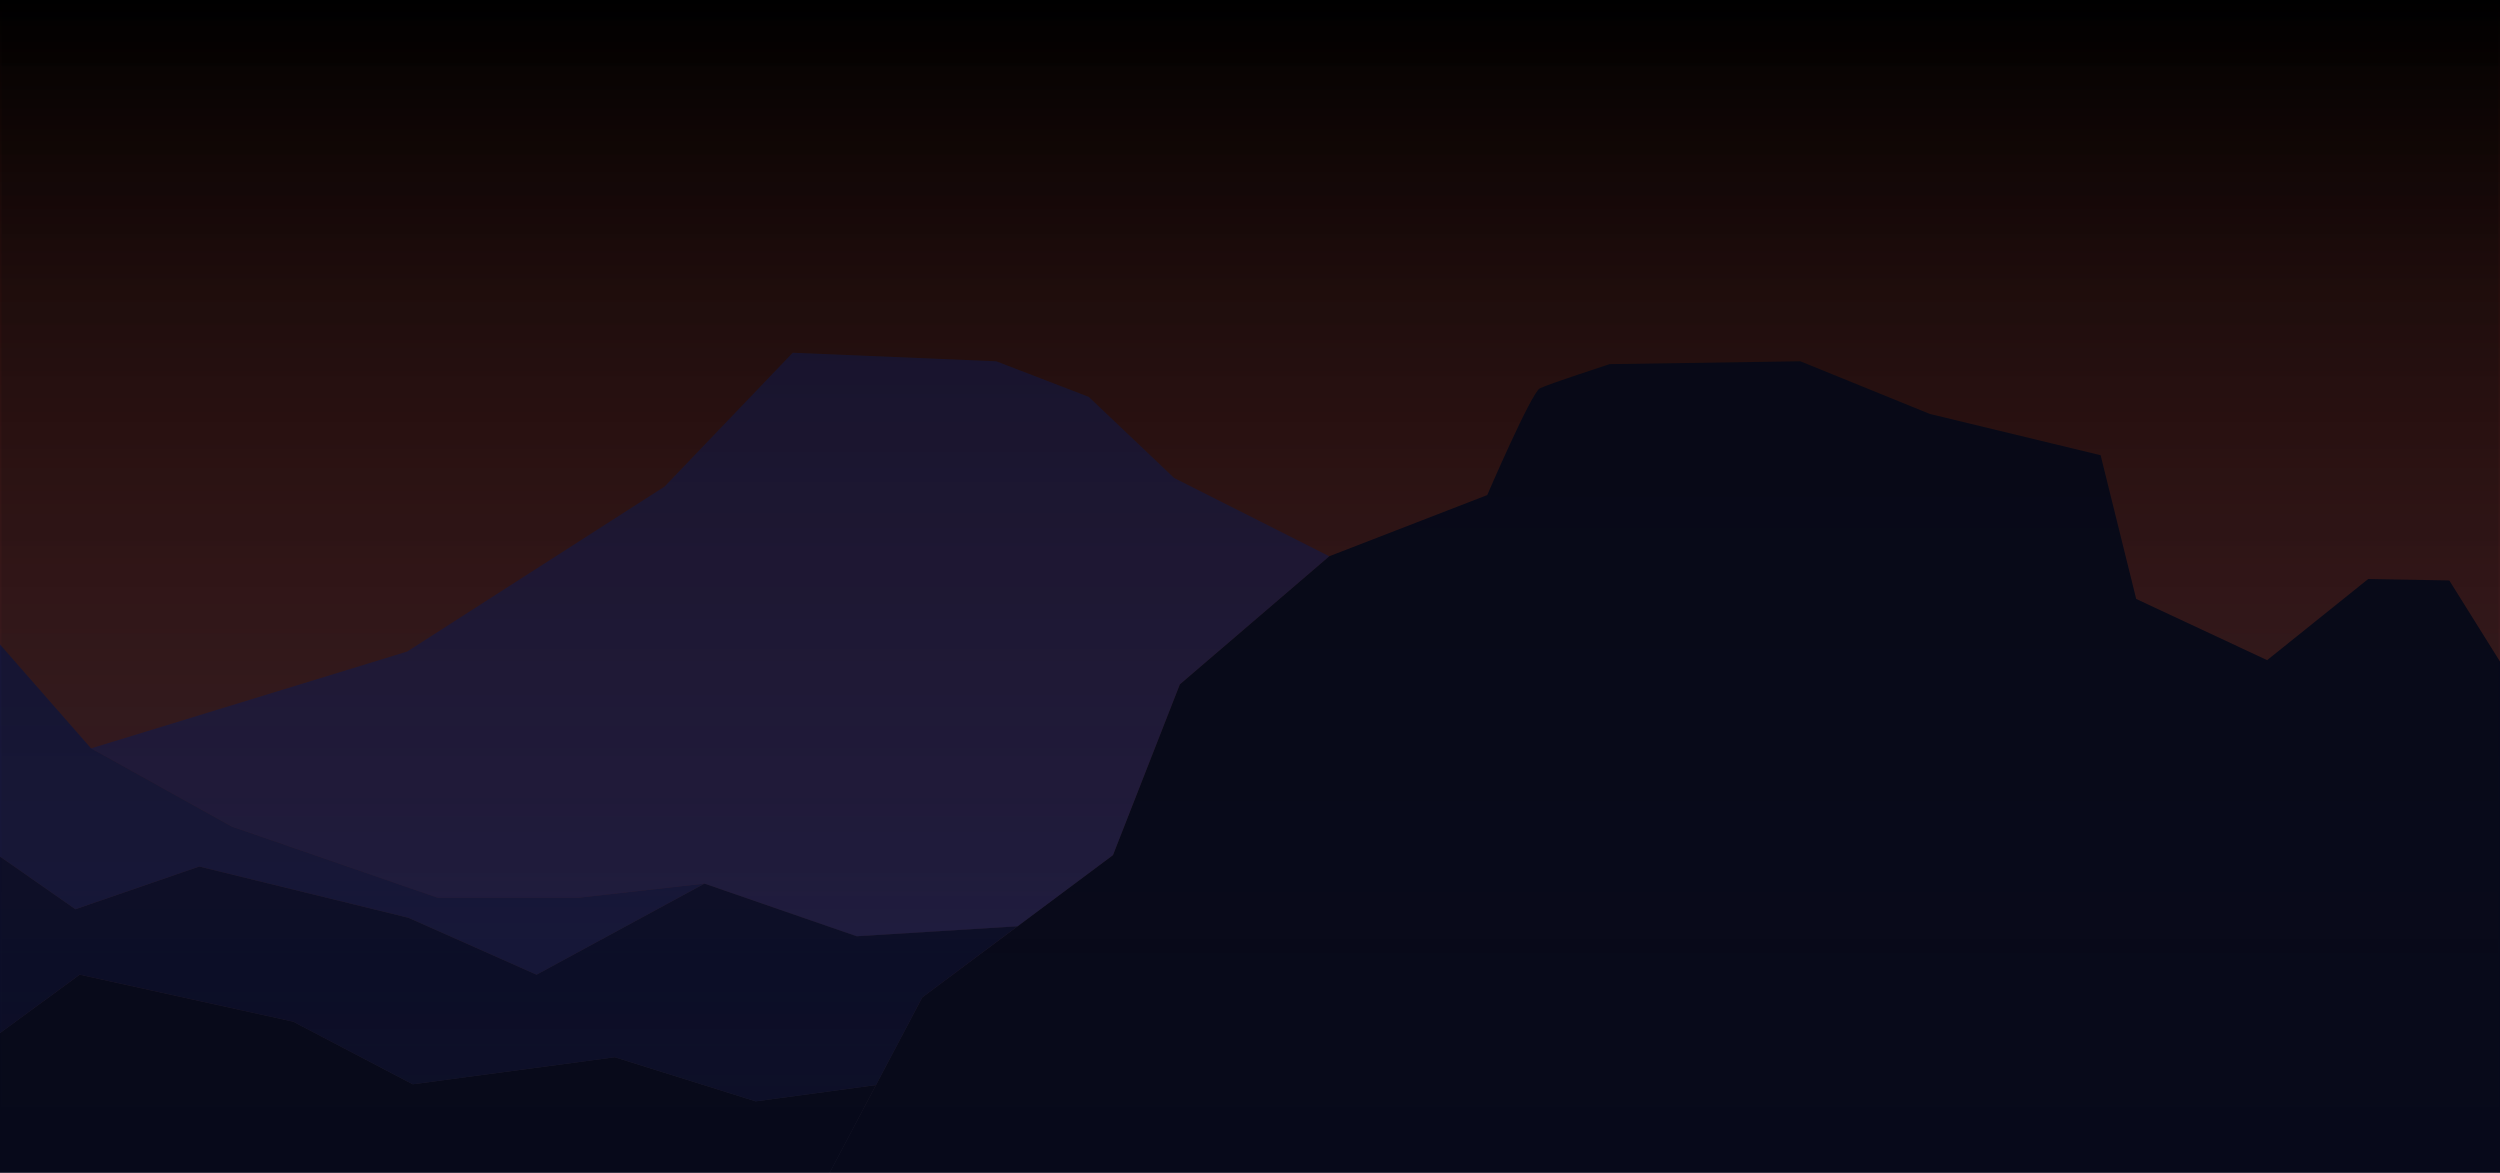
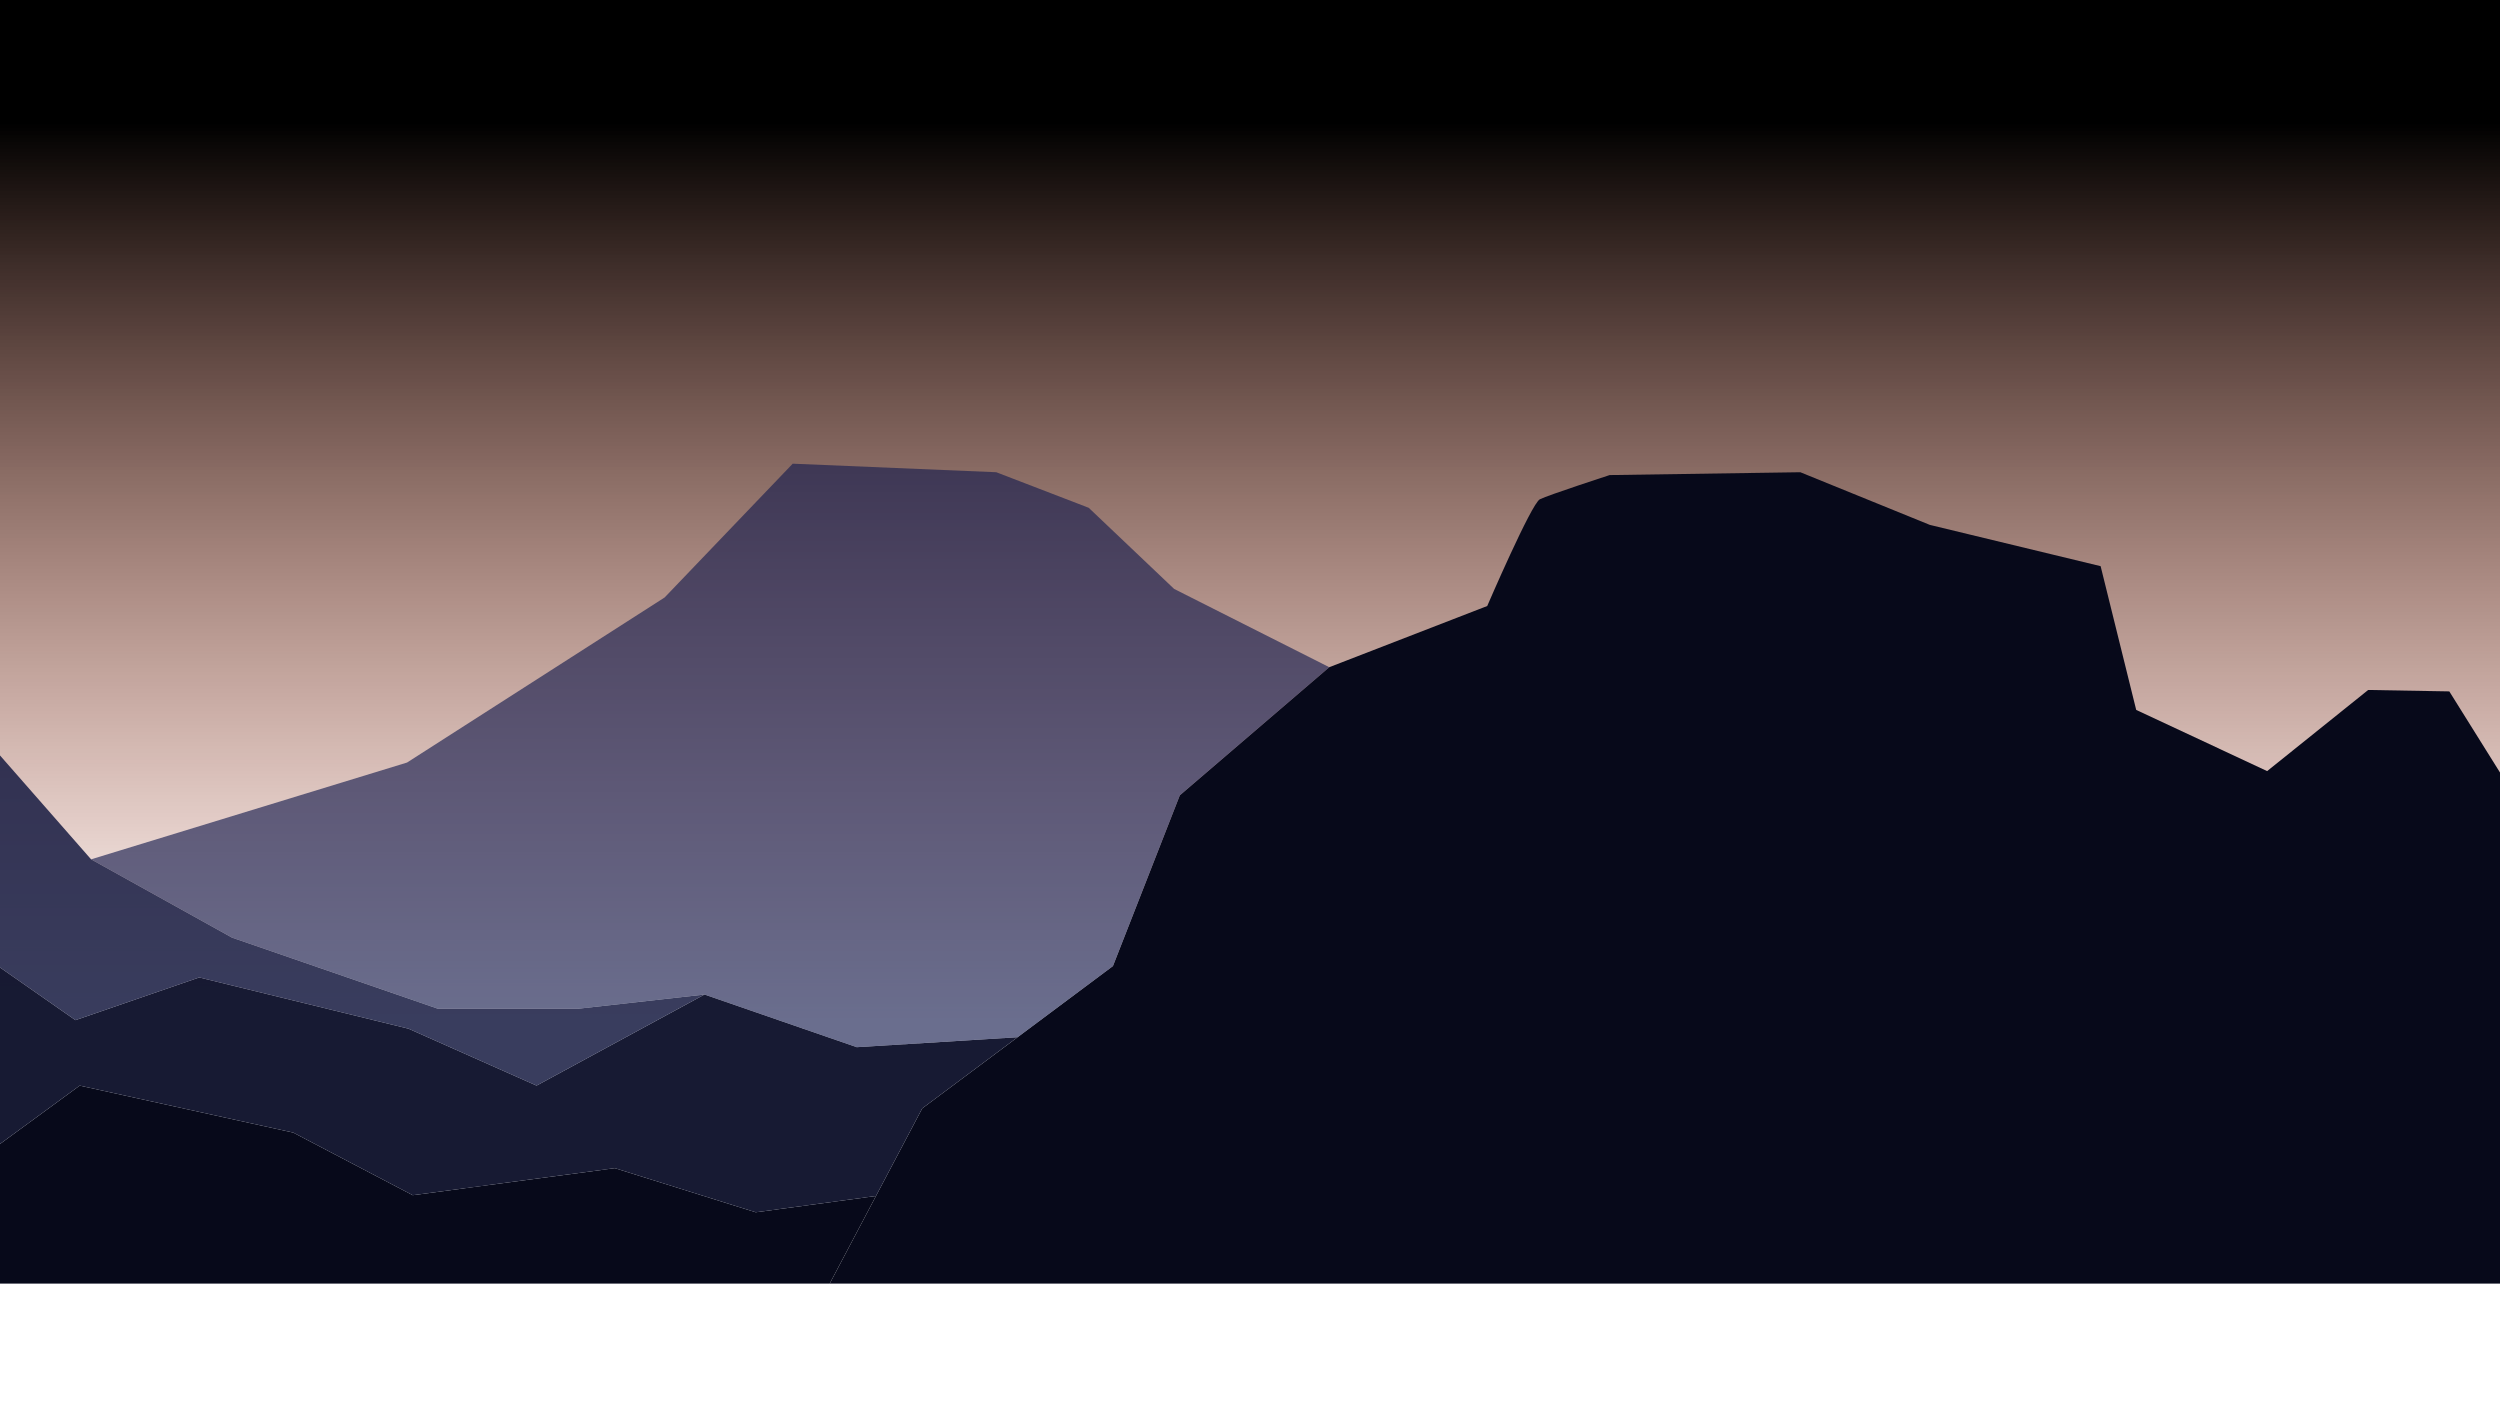
- <svg xmlns="http://www.w3.org/2000/svg" xmlns:xlink="http://www.w3.org/1999/xlink" width="1920" height="900.58" viewBox="0 0 508 238.278" version="1.1" id="svg5">
+ <svg xmlns="http://www.w3.org/2000/svg" xmlns:xlink="http://www.w3.org/1999/xlink" width="1920" height="1080" viewBox="0 0 508 285.75" version="1.1" id="svg5">
  <defs id="defs2">
-     <linearGradient id="linearGradient1079">
-       <stop style="stop-color:#000000;stop-opacity:0.303;" offset="0" id="stop1075" />
-       <stop style="stop-color:#1f1f1f;stop-opacity:0;" offset="1" id="stop1077" />
-     </linearGradient>
    <linearGradient id="linearGradient8416">
      <stop style="stop-color:#000000;stop-opacity:1;" offset="0" id="stop8414" />
    </linearGradient>
    <linearGradient id="linearGradient408">
-       <stop style="stop-color:#000000;stop-opacity:1;" offset="0.087" id="stop404" />
-       <stop style="stop-color:#a32404;stop-opacity:0;" offset="1" id="stop406" />
+       <stop style="stop-color:#000000;stop-opacity:1;" offset="0" id="stop404" />
+       <stop style="stop-color:#a32404;stop-opacity:0;" offset="0.701" id="stop406" />
    </linearGradient>
-     <linearGradient xlink:href="#linearGradient408" id="linearGradient410" x1="90.517" y1="24.87" x2="90.517" y2="286.011" gradientUnits="userSpaceOnUse" />
-     <clipPath clipPathUnits="userSpaceOnUse" id="clipPath972">
-       <rect style="opacity:1;fill:#7979e9;fill-opacity:1;stroke:#4f75c9;stroke-width:1.016" id="rect974" width="558.17" height="267.808" x="-28.947" y="47.472" clip-path="none" />
-     </clipPath>
-     <linearGradient xlink:href="#linearGradient1079" id="linearGradient1081" x1="-0.269" y1="166.635" x2="508.269" y2="166.635" gradientUnits="userSpaceOnUse" gradientTransform="matrix(0.4688669,0,0,2.129881,47.56595,-608.9132)" />
+     <linearGradient xlink:href="#linearGradient408" id="linearGradient410" x1="90.517" y1="24.87" x2="90.517" y2="286.011" gradientUnits="userSpaceOnUse" gradientTransform="translate(0,16.40417)" />
  </defs>
-   <g id="layer1" transform="translate(0,-28.38853)">
-     <g id="g1093" transform="translate(0,-19.08305)" style="stroke:none">
-       <g id="g20992" clip-path="url(#clipPath972)" style="stroke:none">
-         <rect style="fill:#1b1d31;fill-opacity:1;fill-rule:nonzero;stroke:none;stroke-width:0" id="rect244-1" width="508" height="285.75" x="0" y="0" />
-         <rect style="fill:url(#linearGradient410);fill-opacity:1;stroke:none;stroke-width:0" id="rect244" width="508" height="285.75" x="0" y="0" />
-         <path style="fill:#07091a;fill-opacity:1;fill-rule:nonzero;stroke:none;stroke-width:0" d="m 168.599,285.75 18.797,-35.599 38.752,-28.919 13.592,-34.703 30.365,-26.027 32.1,-12.435 c 0,0 8.965,-20.822 10.7,-21.689 1.735,-0.868 14.17,-4.916 14.17,-4.916 l 38.752,-0.578 26.316,10.7 34.703,8.387 7.23,29.208 26.606,12.435 20.533,-16.484 16.484,0.289 10.301,16.484 V 285.75 Z" id="path15942" />
-         <path style="fill:#07091a;fill-opacity:1;fill-rule:nonzero;stroke:none;stroke-width:0" d="m 0,285.75 v -28.369 l 16.195,-11.857 43.379,9.543 24.292,12.724 41.065,-5.495 28.63,8.965 24.437,-3.311 -9.399,17.8 z" id="path15946" />
-         <path style="fill:#0b0e28;fill-opacity:0.948;fill-rule:nonzero;stroke:none;stroke-width:0" d="m 0,257.381 v -35.86 l 15.327,10.7 25.16,-8.676 42.511,10.411 26.027,11.568 34.125,-18.508 30.944,10.7 32.679,-2.024 -19.376,14.46 -9.399,17.8 -24.437,3.311 -28.63,-8.965 -41.065,5.495 -24.292,-12.724 -43.379,-9.543 z" id="path16674" />
-         <path style="fill:#11163e;fill-opacity:0.83;fill-rule:nonzero;stroke:none;stroke-width:0" d="m 0,221.521 v -43.09 l 18.508,21.111 28.63,15.906 41.861,14.46 h 28.413 l 25.738,-2.892 -34.125,18.508 -26.027,-11.568 -42.511,-10.411 -25.16,8.676 z" id="path17942" />
-         <path style="fill:#151b4e;fill-opacity:0.633;fill-rule:nonzero;stroke:none;stroke-width:0" d="m 18.508,199.542 64.201,-19.665 52.344,-33.546 26.027,-27.184 41.354,1.735 18.797,7.23 17.352,16.484 31.522,15.906 -30.365,26.027 -13.592,34.703 -19.376,14.46 -16.339,1.012 -16.339,1.012 -15.472,-5.35 -15.472,-5.35 -12.869,1.446 -12.869,1.446 H 103.205 88.999 l -20.93,-7.23 -20.93,-7.23 -14.315,-7.953 z" id="path18270" />
-         <path style="opacity:0.238;fill:#151b4e;fill-opacity:0.633;fill-rule:nonzero;stroke:none;stroke-width:0" d="M 0,277.913 H 508" id="path18326" />
-       </g>
-       <rect style="opacity:1;fill:url(#linearGradient1081);fill-opacity:1;fill-rule:nonzero;stroke:none;stroke-width:0.539" id="rect1028" width="238.184" height="507.398" x="47.566" y="-507.699" transform="rotate(90)" />
+   <g id="layer1" transform="translate(5.0000009e-6,-16.40416)">
+     <g id="g938">
+       <rect style="fill:url(#linearGradient410);fill-opacity:1;stroke:none;stroke-width:0" id="rect244" width="508" height="285.75" x="-6.0632977e-14" y="16.404" />
+       <path style="fill:#07091a;fill-opacity:1;fill-rule:nonzero;stroke:none;stroke-width:0" d="m 168.599,277.227 18.797,-35.599 38.752,-28.919 13.592,-34.703 30.365,-26.027 32.1,-12.435 c 0,0 8.965,-20.822 10.7,-21.689 1.735,-0.868 14.17,-4.916 14.17,-4.916 l 38.752,-0.578 26.316,10.7 34.703,8.387 7.23,29.208 26.606,12.435 20.533,-16.484 16.484,0.289 10.301,16.484 v 103.848 z" id="path15942" />
+       <path style="fill:#07091a;fill-opacity:1;fill-rule:nonzero;stroke:none;stroke-width:0" d="M -5.0000008e-6,277.227 V 248.858 L 16.195,237.001 l 43.379,9.543 24.292,12.724 41.065,-5.495 28.63,8.965 24.437,-3.311 -9.399,17.8 z" id="path15946" />
+       <path style="fill:#0b0e28;fill-opacity:0.948;fill-rule:nonzero;stroke:none;stroke-width:0" d="M -5.0000008e-6,248.858 V 212.998 L 15.327,223.698 l 25.16,-8.676 42.511,10.411 26.027,11.568 34.125,-18.508 30.944,10.7 32.679,-2.024 -19.376,14.46 -9.399,17.8 -24.437,3.311 -28.63,-8.965 -41.065,5.495 -24.292,-12.724 -43.379,-9.543 z" id="path16674" />
+       <path style="fill:#11163e;fill-opacity:0.83;fill-rule:nonzero;stroke:none;stroke-width:0" d="M -5.0000008e-6,212.998 V 169.908 L 18.508,191.019 l 28.63,15.906 41.861,14.46 h 28.413 l 25.738,-2.892 -34.125,18.508 -26.027,-11.568 -42.511,-10.411 -25.16,8.676 z" id="path17942" />
+       <path style="fill:#151b4e;fill-opacity:0.633;fill-rule:nonzero;stroke:none;stroke-width:0" d="m 18.508,191.019 64.201,-19.665 52.344,-33.546 26.027,-27.184 41.354,1.735 18.797,7.23 17.352,16.484 31.522,15.906 -30.365,26.027 -13.592,34.703 -19.376,14.46 -16.339,1.012 -16.339,1.012 -15.472,-5.35 -15.472,-5.35 -12.869,1.446 -12.869,1.446 H 103.205 88.999 l -20.93,-7.23 -20.93,-7.23 -14.315,-7.953 z" id="path18270" />
+       <path style="opacity:0.238;fill:#151b4e;fill-opacity:0.633;fill-rule:nonzero;stroke:none;stroke-width:0" d="M -5.0000008e-6,269.39 H 508" id="path18326" />
    </g>
  </g>
</svg>
